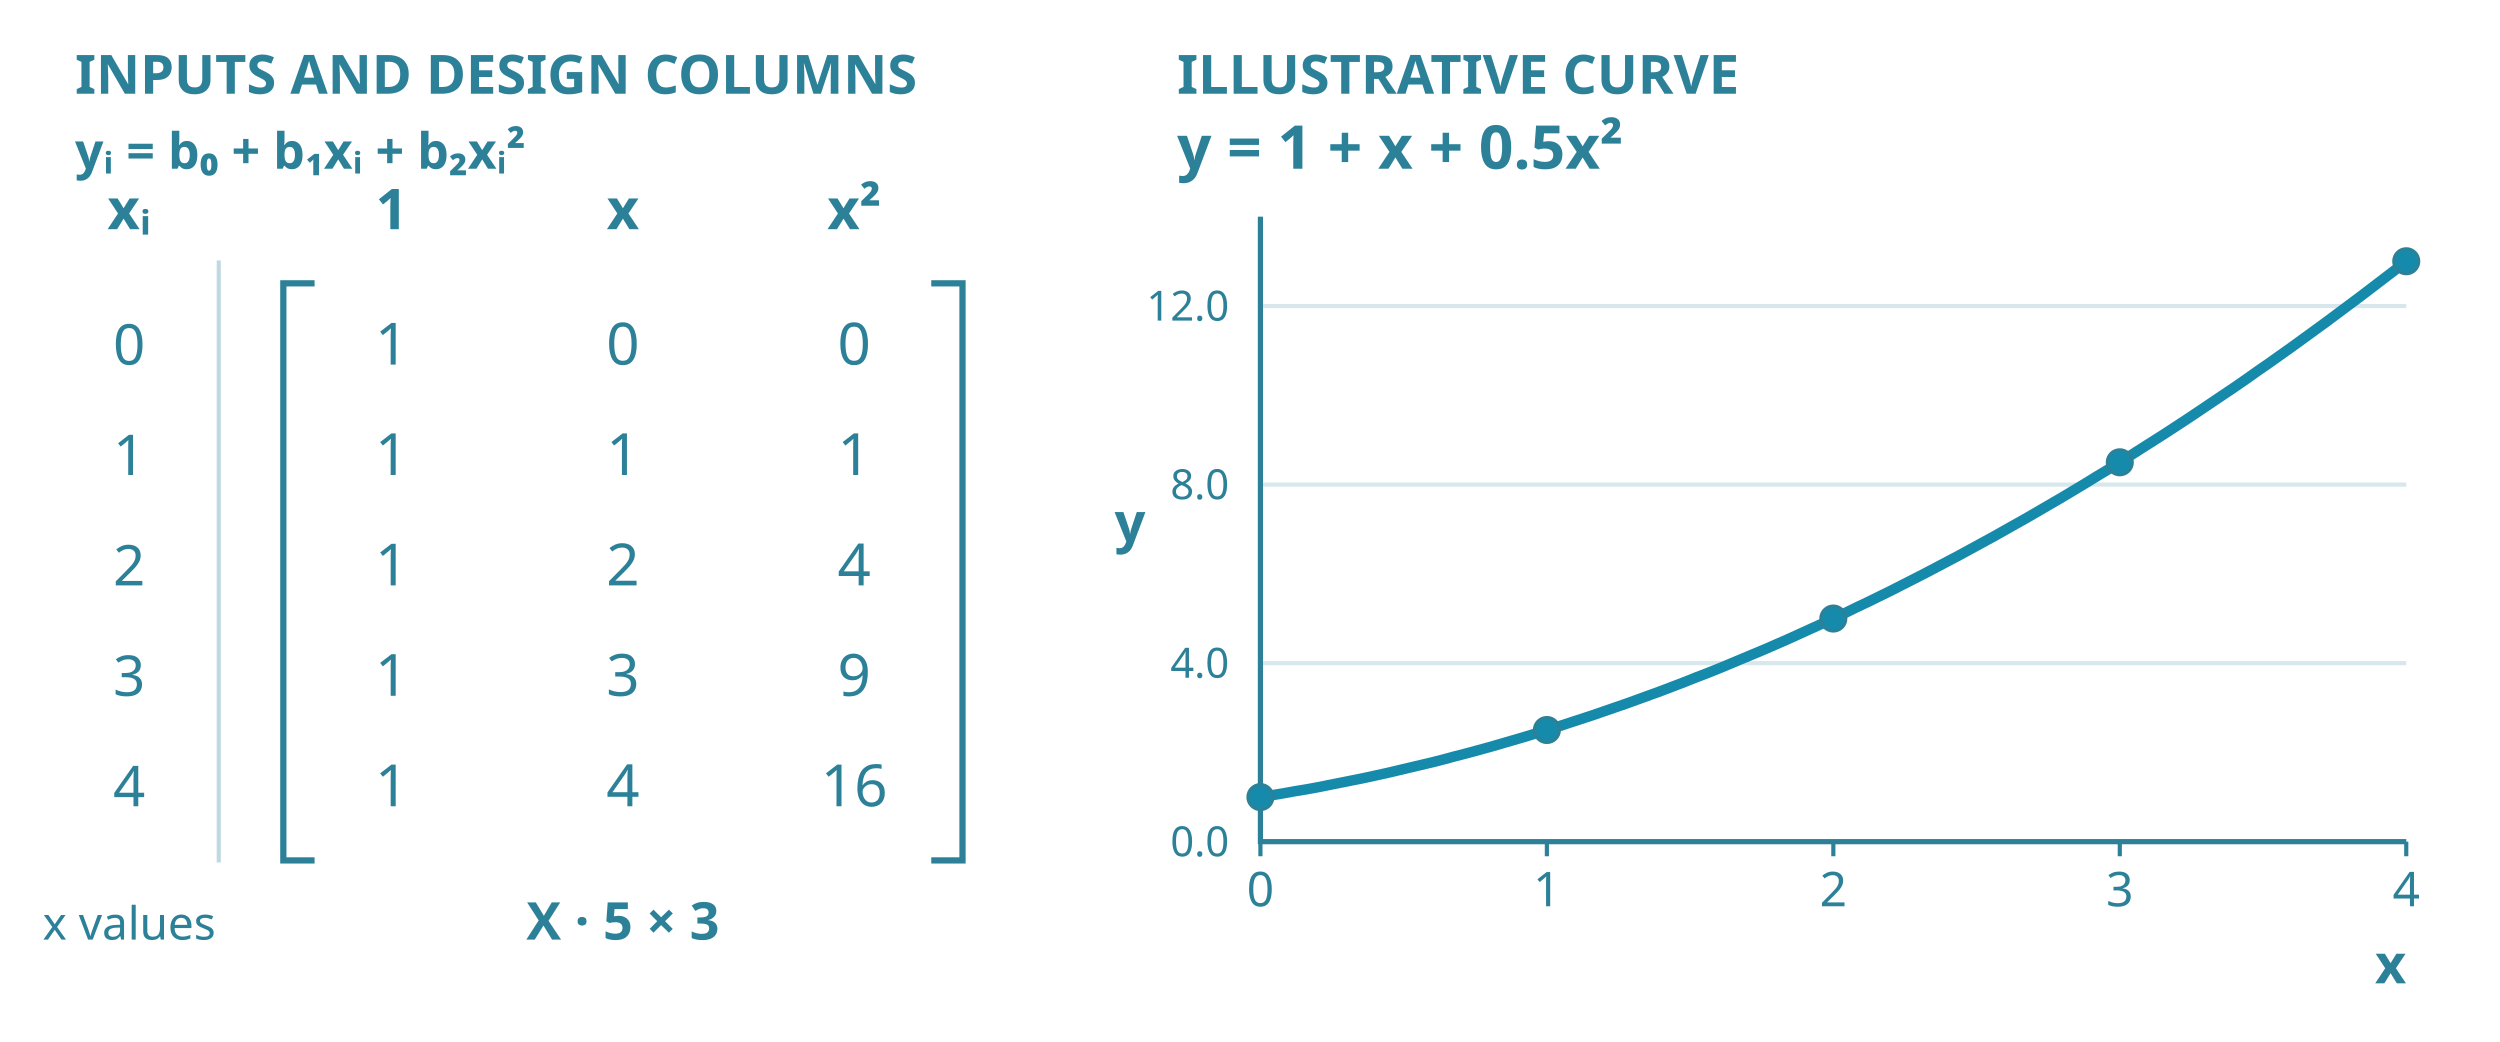
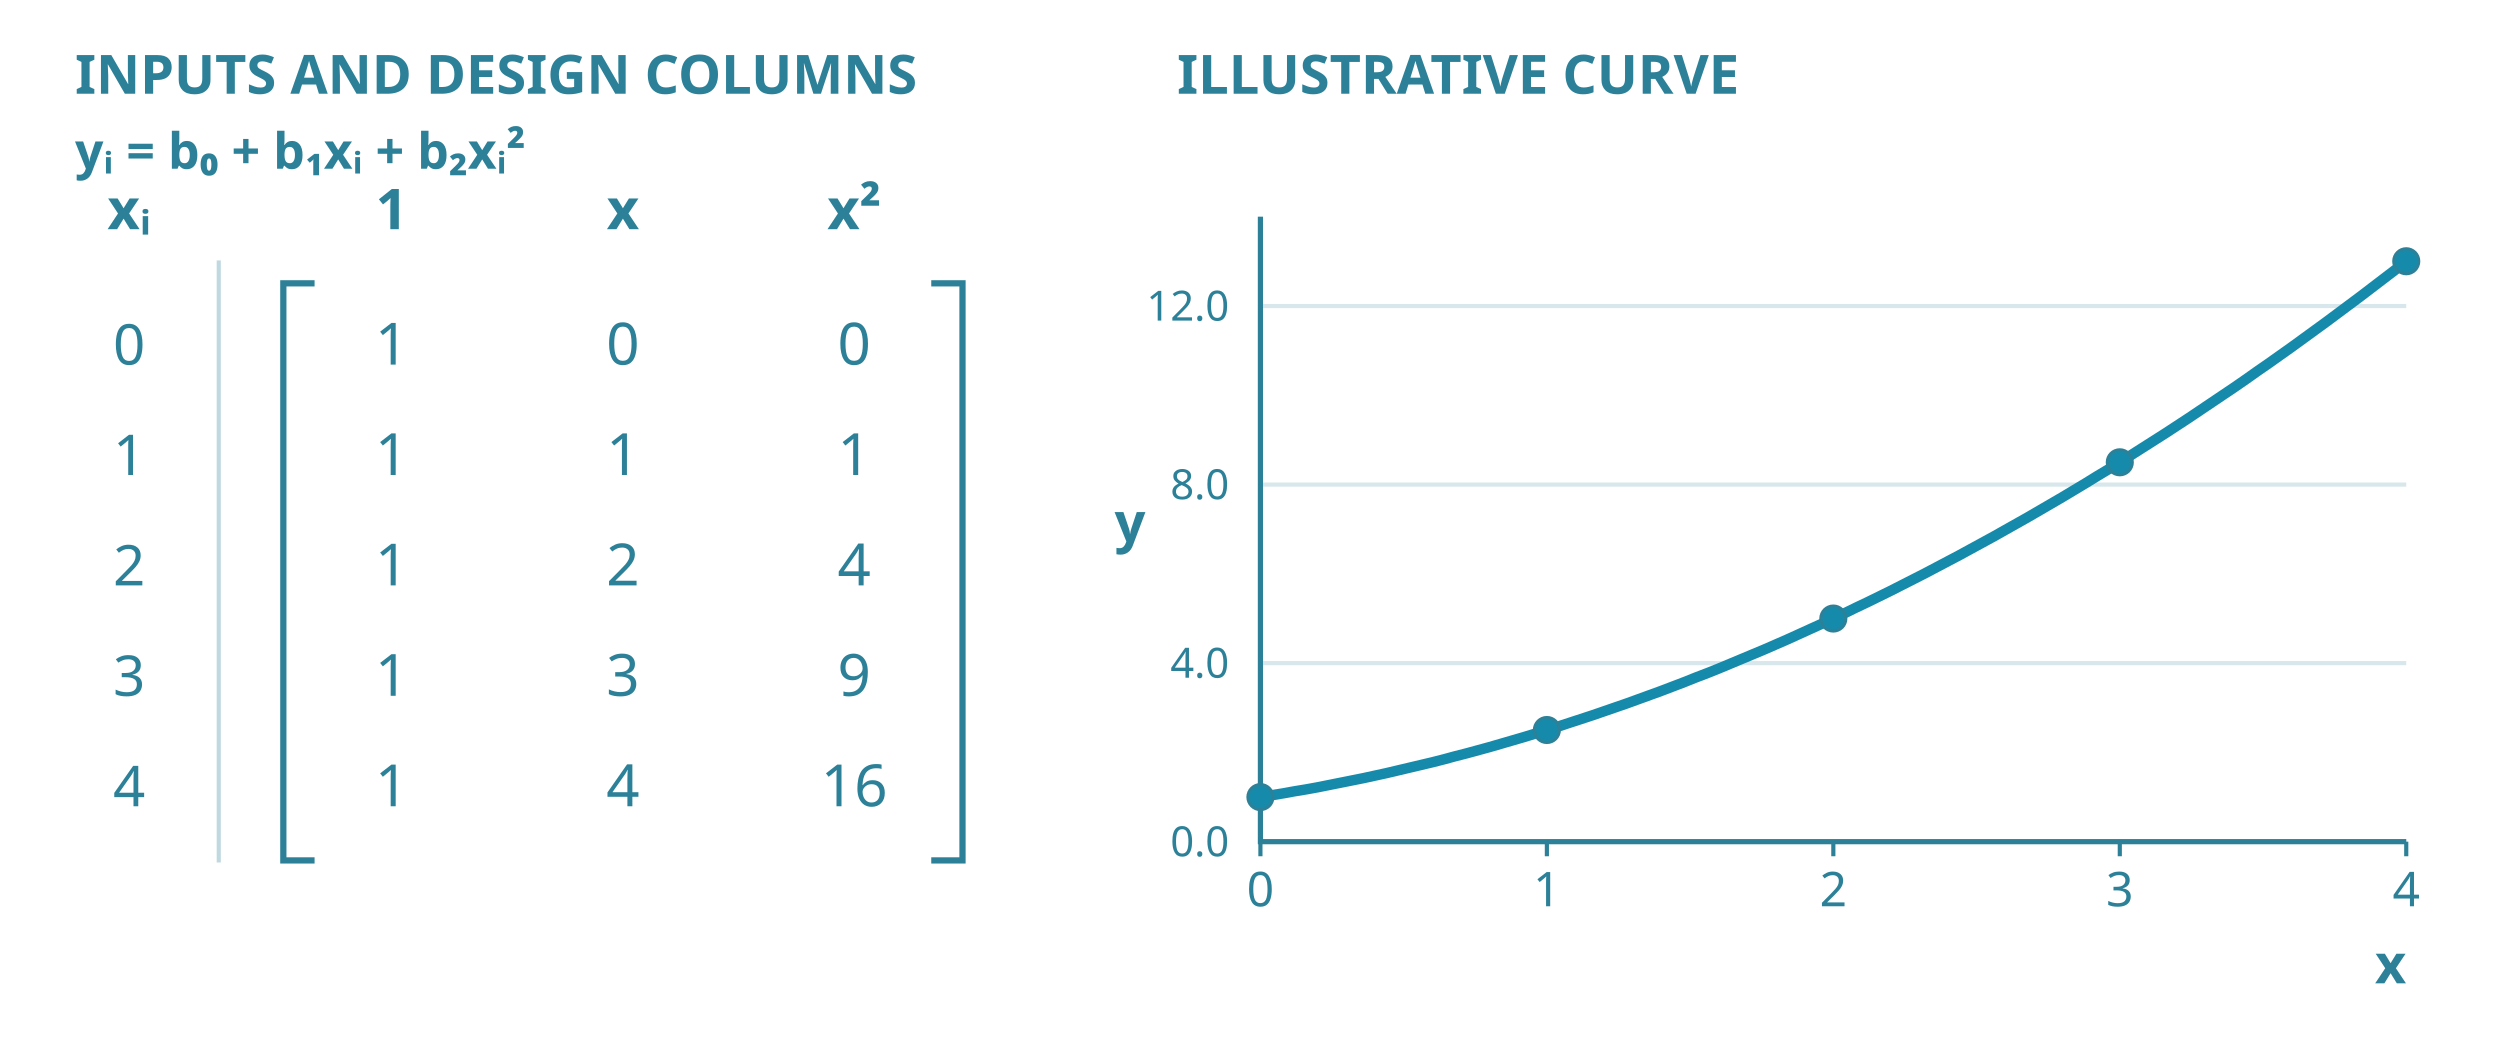
<svg xmlns="http://www.w3.org/2000/svg" viewBox="0 0 1200 500">
  <g fill="#2c8198" font-family="system-ui, sans-serif">
    <text x="36.0" y="45.0" text-anchor="start" font-size="26" font-weight="700">INPUTS AND DESIGN COLUMNS</text>
    <text x="36" y="81" font-size="24" font-weight="600">yᵢ = b₀ + b₁xᵢ + b₂xᵢ²</text>
    <text x="565.0" y="45.0" text-anchor="start" font-size="26" font-weight="700">ILLUSTRATIVE CURVE</text>
-     <text x="565.0" y="81.0" text-anchor="start" font-size="29" font-weight="700">y = 1 + x + 0.5x²</text>
    <text x="62.0" y="110.0" text-anchor="middle" font-size="27" font-weight="700">xᵢ</text>
    <path d="M 151 136 H 136 V 413 H 151 M 447 136 H 462 V 413 H 447" stroke="#2c8198" stroke-width="3" opacity="1" fill="none" />
    <path d="M 105 125 V 414" stroke="#2c8198" stroke-width="2" opacity="0.3" fill="none" />
-     <text x="62.0" y="451.0" text-anchor="middle" font-size="22" font-weight="400">x values</text>
-     <text x="299.0" y="451.0" text-anchor="middle" font-size="25" font-weight="700">X  ·  5 × 3</text>
    <text x="188.0" y="110.0" text-anchor="middle" font-size="27" font-weight="700">1</text>
    <text x="299.0" y="110.0" text-anchor="middle" font-size="27" font-weight="700">x</text>
    <text x="410.0" y="110.0" text-anchor="middle" font-size="27" font-weight="700">x²</text>
    <text x="62.0" y="175.0" text-anchor="middle" font-size="27" font-weight="400">0</text>
    <text x="188.0" y="175.0" text-anchor="middle" font-size="28" font-weight="400">1</text>
    <text x="299.0" y="175.0" text-anchor="middle" font-size="28" font-weight="400">0</text>
    <text x="410.0" y="175.0" text-anchor="middle" font-size="28" font-weight="400">0</text>
    <text x="62.0" y="228.0" text-anchor="middle" font-size="27" font-weight="400">1</text>
    <text x="188.0" y="228.0" text-anchor="middle" font-size="28" font-weight="400">1</text>
    <text x="299.0" y="228.0" text-anchor="middle" font-size="28" font-weight="400">1</text>
    <text x="410.0" y="228.0" text-anchor="middle" font-size="28" font-weight="400">1</text>
    <text x="62.0" y="281.0" text-anchor="middle" font-size="27" font-weight="400">2</text>
    <text x="188.0" y="281.0" text-anchor="middle" font-size="28" font-weight="400">1</text>
    <text x="299.0" y="281.0" text-anchor="middle" font-size="28" font-weight="400">2</text>
    <text x="410.0" y="281.0" text-anchor="middle" font-size="28" font-weight="400">4</text>
    <text x="62.0" y="334.0" text-anchor="middle" font-size="27" font-weight="400">3</text>
    <text x="188.0" y="334.0" text-anchor="middle" font-size="28" font-weight="400">1</text>
    <text x="299.0" y="334.0" text-anchor="middle" font-size="28" font-weight="400">3</text>
    <text x="410.0" y="334.0" text-anchor="middle" font-size="28" font-weight="400">9</text>
    <text x="62.0" y="387.0" text-anchor="middle" font-size="27" font-weight="400">4</text>
    <text x="188.0" y="387.0" text-anchor="middle" font-size="28" font-weight="400">1</text>
    <text x="299.0" y="387.0" text-anchor="middle" font-size="28" font-weight="400">4</text>
    <text x="410.0" y="387.0" text-anchor="middle" font-size="28" font-weight="400">16</text>
    <path d="M 605 104 V 404 H 1155" stroke="#2c8198" stroke-width="2.5" opacity="1" fill="none" />
    <path d="M 605 404.0 H 1155" stroke="#2c8198" stroke-width="2" opacity="0.19" fill="none" />
    <text x="590.0" y="411.0" text-anchor="end" font-size="20" font-weight="400">0.0</text>
    <path d="M 605 318.3 H 1155" stroke="#2c8198" stroke-width="2" opacity="0.19" fill="none" />
    <text x="590.0" y="325.3" text-anchor="end" font-size="20" font-weight="400">4.0</text>
    <path d="M 605 232.6 H 1155" stroke="#2c8198" stroke-width="2" opacity="0.19" fill="none" />
    <text x="590.0" y="239.6" text-anchor="end" font-size="20" font-weight="400">8.0</text>
    <path d="M 605 146.9 H 1155" stroke="#2c8198" stroke-width="2" opacity="0.19" fill="none" />
    <text x="590.0" y="153.9" text-anchor="end" font-size="20" font-weight="400">12.0</text>
    <path d="M 605.0 404 v 7" stroke="#2c8198" stroke-width="2" opacity="1" fill="none" />
    <text x="605.0" y="435.0" text-anchor="middle" font-size="23" font-weight="400">0</text>
    <path d="M 742.5 404 v 7" stroke="#2c8198" stroke-width="2" opacity="1" fill="none" />
    <text x="742.5" y="435.0" text-anchor="middle" font-size="23" font-weight="400">1</text>
    <path d="M 880.0 404 v 7" stroke="#2c8198" stroke-width="2" opacity="1" fill="none" />
    <text x="880.0" y="435.0" text-anchor="middle" font-size="23" font-weight="400">2</text>
    <path d="M 1017.5 404 v 7" stroke="#2c8198" stroke-width="2" opacity="1" fill="none" />
    <text x="1017.5" y="435.0" text-anchor="middle" font-size="23" font-weight="400">3</text>
    <path d="M 1155.0 404 v 7" stroke="#2c8198" stroke-width="2" opacity="1" fill="none" />
    <text x="1155.0" y="435.0" text-anchor="middle" font-size="23" font-weight="400">4</text>
    <text x="535.0" y="260.0" text-anchor="start" font-size="26" font-weight="700">y</text>
    <text x="1155.0" y="472.0" text-anchor="end" font-size="26" font-weight="700">x</text>
    <path d="M 605.0 382.6 L 610.5 381.7 L 616.0 380.8 L 621.5 379.8 L 627.0 378.9 L 632.5 377.9 L 638.0 376.8 L 643.5 375.7 L 649.0 374.6 L 654.5 373.5 L 660.0 372.3 L 665.5 371.1 L 671.0 369.8 L 676.5 368.5 L 682.0 367.2 L 687.5 365.9 L 693.0 364.5 L 698.5 363.0 L 704.0 361.6 L 709.5 360.1 L 715.0 358.6 L 720.5 357.0 L 726.0 355.4 L 731.5 353.8 L 737.0 352.1 L 742.5 350.4 L 748.0 348.7 L 753.5 346.9 L 759.0 345.1 L 764.5 343.3 L 770.0 341.4 L 775.5 339.5 L 781.0 337.6 L 786.5 335.6 L 792.0 333.6 L 797.5 331.6 L 803.0 329.5 L 808.5 327.4 L 814.0 325.2 L 819.5 323.1 L 825.0 320.9 L 830.5 318.6 L 836.0 316.3 L 841.5 314.0 L 847.0 311.7 L 852.5 309.3 L 858.0 306.9 L 863.5 304.4 L 869.0 301.9 L 874.5 299.4 L 880.0 296.9 L 885.5 294.3 L 891.0 291.6 L 896.5 289.0 L 902.0 286.3 L 907.5 283.6 L 913.0 280.8 L 918.5 278.0 L 924.0 275.2 L 929.5 272.3 L 935.0 269.4 L 940.5 266.5 L 946.0 263.5 L 951.5 260.5 L 957.0 257.5 L 962.5 254.4 L 968.0 251.3 L 973.5 248.2 L 979.0 245.0 L 984.5 241.8 L 990.0 238.6 L 995.5 235.3 L 1001.0 232.0 L 1006.5 228.6 L 1012.0 225.3 L 1017.5 221.9 L 1023.0 218.4 L 1028.5 214.9 L 1034.0 211.4 L 1039.5 207.9 L 1045.0 204.3 L 1050.5 200.7 L 1056.0 197.0 L 1061.5 193.3 L 1067.0 189.6 L 1072.5 185.9 L 1078.0 182.1 L 1083.5 178.2 L 1089.0 174.4 L 1094.5 170.5 L 1100.0 166.6 L 1105.5 162.6 L 1111.0 158.6 L 1116.5 154.6 L 1122.0 150.5 L 1127.5 146.4 L 1133.0 142.3 L 1138.5 138.1 L 1144.0 133.9 L 1149.5 129.7 L 1155.0 125.4" stroke="#168aaa" stroke-width="5" opacity="1" fill="none" />
    <circle cx="605.0" cy="382.6" r="6" fill="#168aaa" stroke="#2c8198" stroke-width="1.5" />
    <circle cx="742.5" cy="350.4" r="6" fill="#168aaa" stroke="#2c8198" stroke-width="1.5" />
    <circle cx="880.0" cy="296.9" r="6" fill="#168aaa" stroke="#2c8198" stroke-width="1.5" />
    <circle cx="1017.5" cy="221.9" r="6" fill="#168aaa" stroke="#2c8198" stroke-width="1.5" />
    <circle cx="1155.0" cy="125.4" r="6" fill="#168aaa" stroke="#2c8198" stroke-width="1.5" />
  </g>
</svg>
